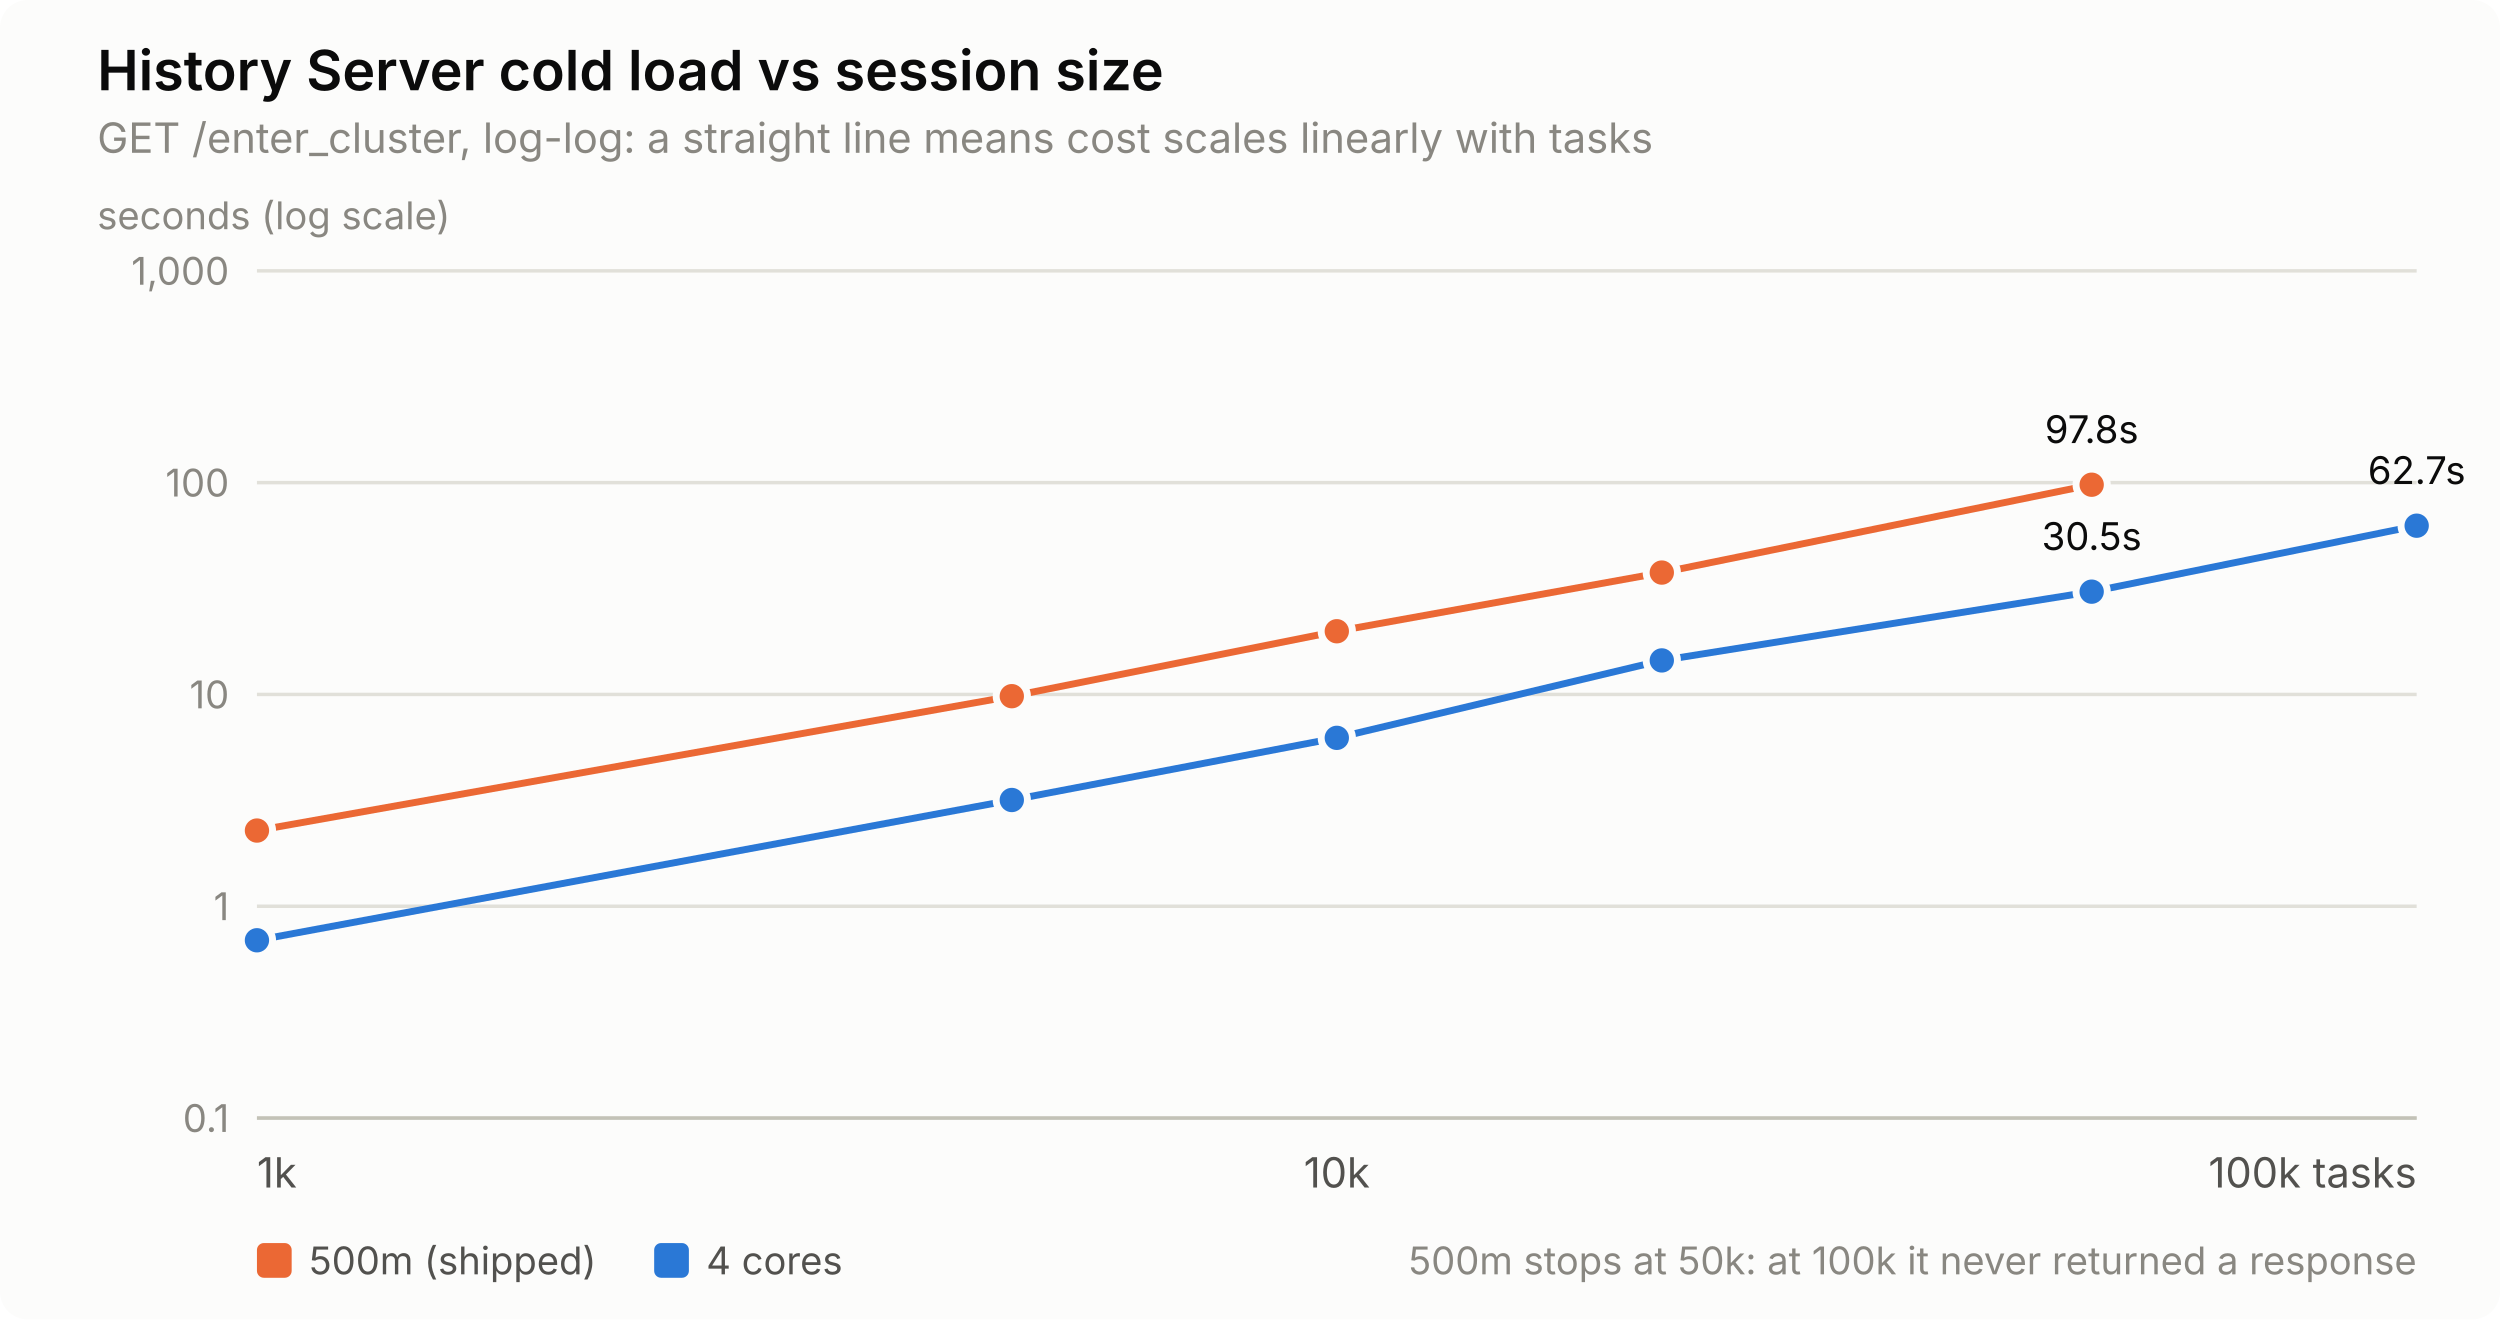
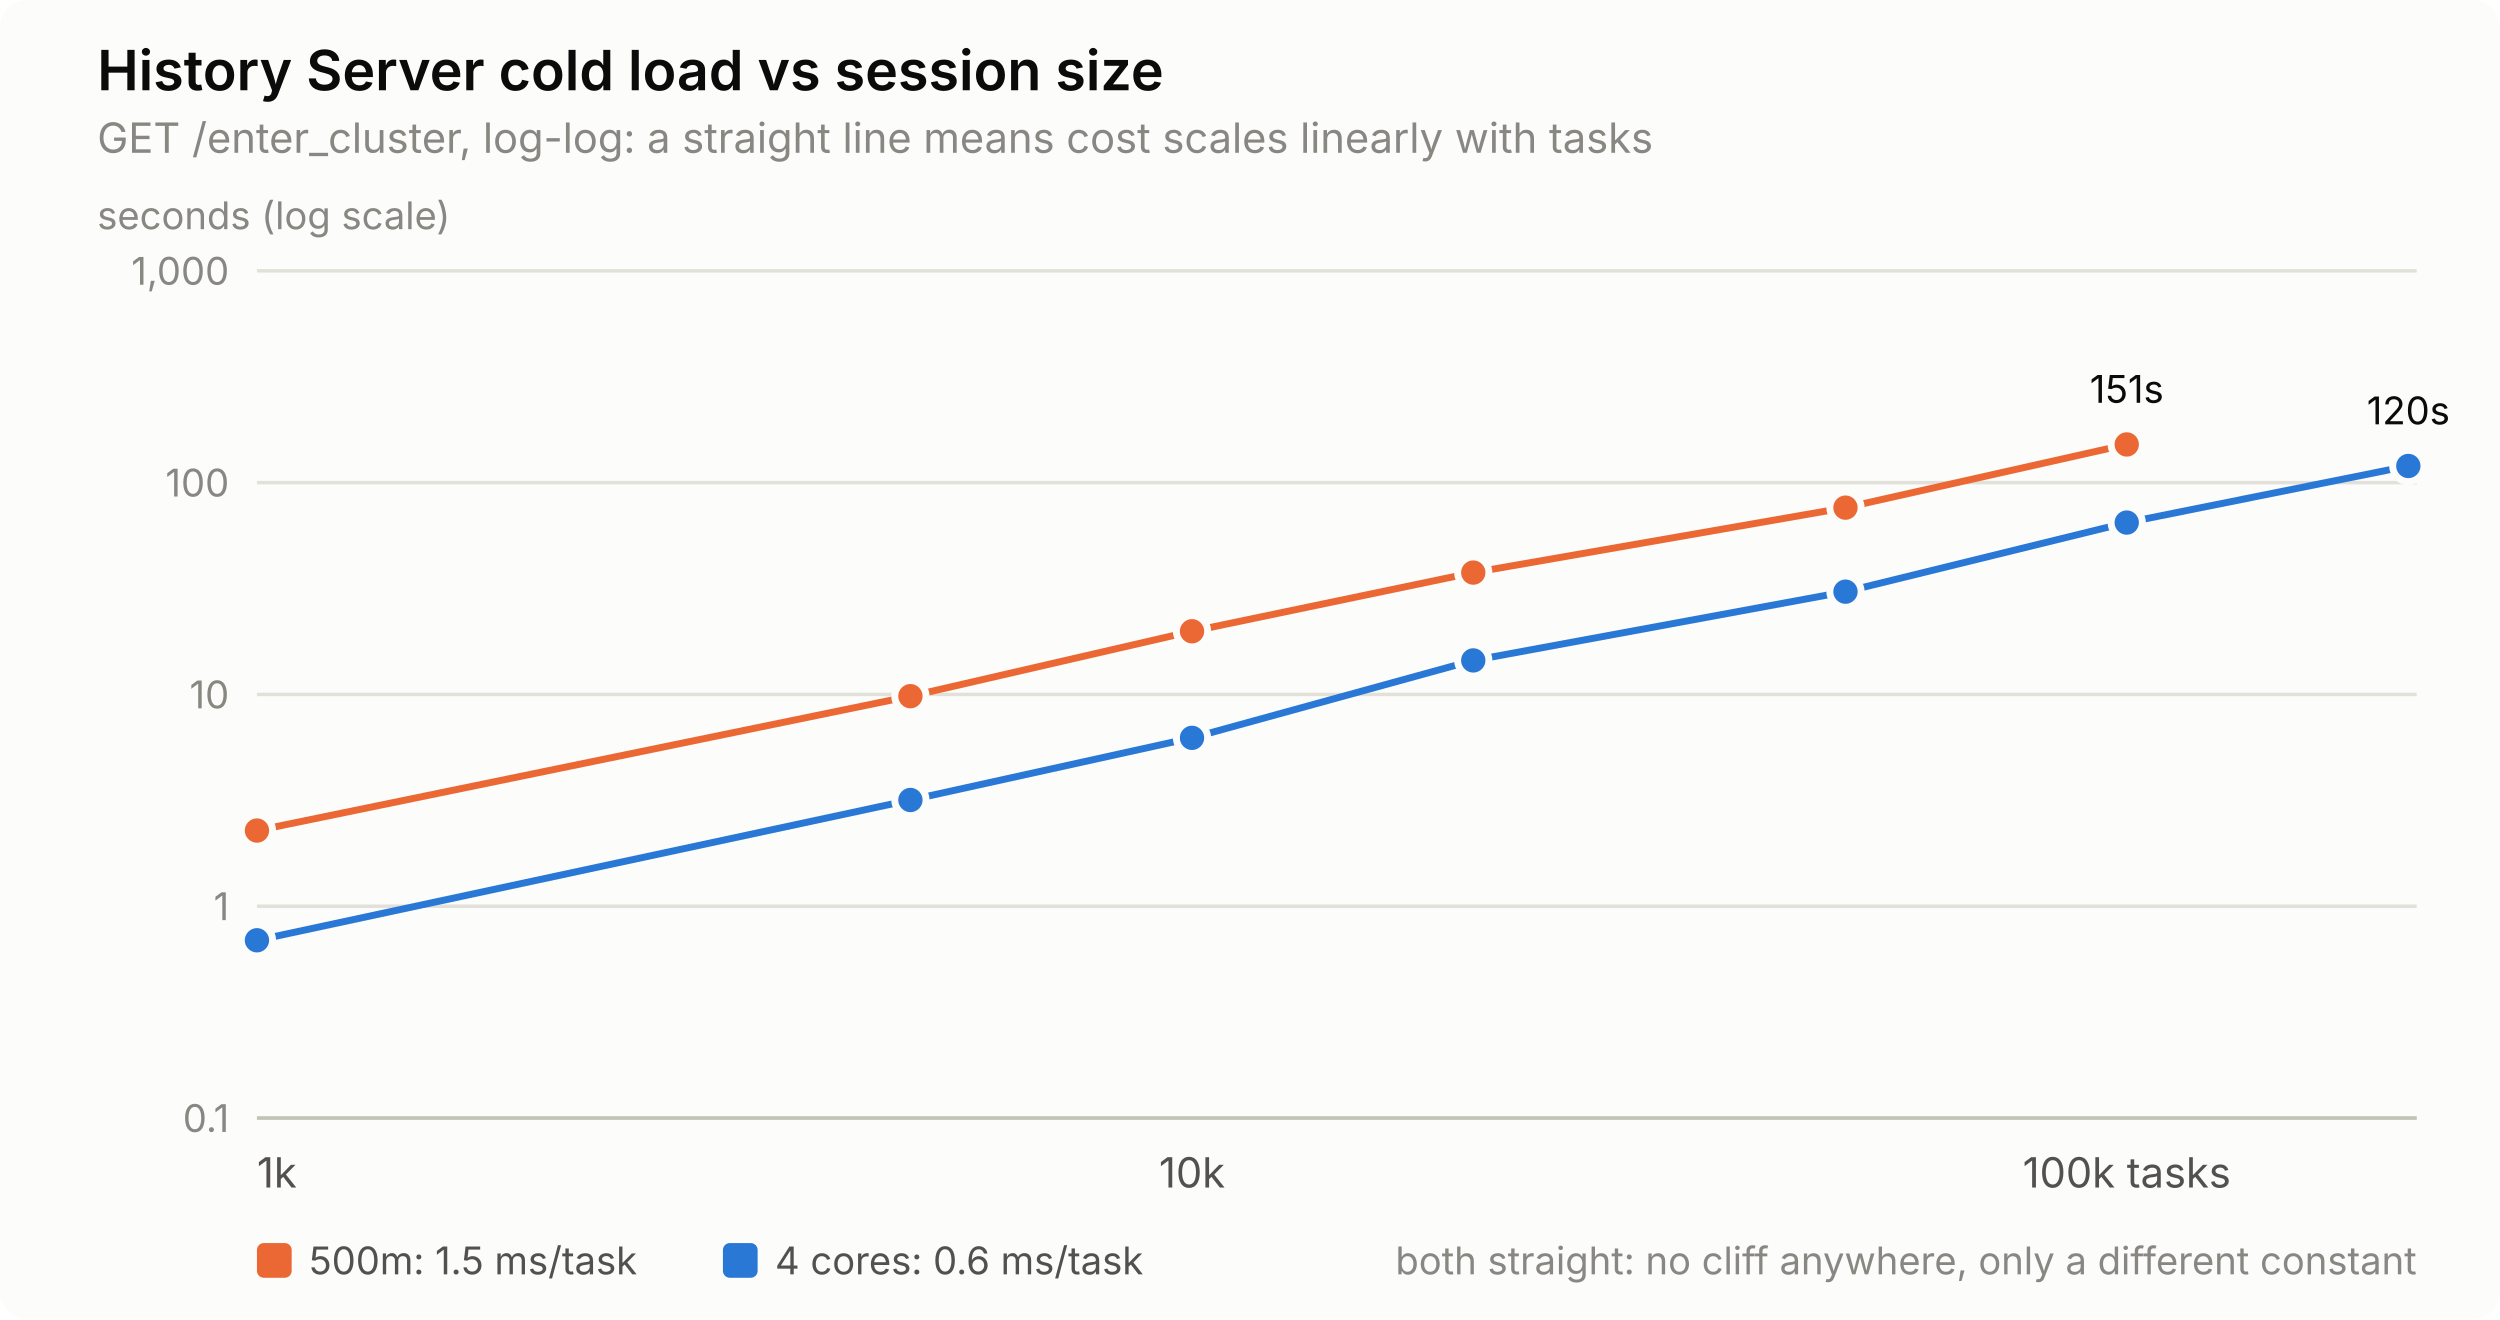
<svg xmlns="http://www.w3.org/2000/svg" viewBox="0 0 720 380" width="720" height="380" role="img">
  <rect width="720" height="380" fill="#fcfcfb" rx="8" />
  <text x="28" y="26" font-family="system-ui,-apple-system,'Segoe UI',sans-serif" font-size="16" font-weight="600" fill="#0b0b0b">History Server cold load vs session size</text>
  <text x="28" y="44" font-family="system-ui,-apple-system,'Segoe UI',sans-serif" font-size="12" fill="#898781">GET /enter_cluster, log-log: a straight line means cost scales linearly with tasks</text>
  <text x="28" y="66" font-family="system-ui,-apple-system,'Segoe UI',sans-serif" font-size="11" fill="#898781">seconds (log scale)</text>
  <line x1="74" y1="322.0" x2="696" y2="322.0" stroke="#e1e0d9" stroke-width="1" />
  <text x="66" y="326.0" text-anchor="end" font-family="system-ui,-apple-system,'Segoe UI',sans-serif" font-size="11" fill="#898781">0.1</text>
  <line x1="74" y1="261.0" x2="696" y2="261.0" stroke="#e1e0d9" stroke-width="1" />
  <text x="66" y="265.0" text-anchor="end" font-family="system-ui,-apple-system,'Segoe UI',sans-serif" font-size="11" fill="#898781">1</text>
  <line x1="74" y1="200.0" x2="696" y2="200.0" stroke="#e1e0d9" stroke-width="1" />
  <text x="66" y="204.0" text-anchor="end" font-family="system-ui,-apple-system,'Segoe UI',sans-serif" font-size="11" fill="#898781">10</text>
  <line x1="74" y1="139.0" x2="696" y2="139.0" stroke="#e1e0d9" stroke-width="1" />
  <text x="66" y="143.0" text-anchor="end" font-family="system-ui,-apple-system,'Segoe UI',sans-serif" font-size="11" fill="#898781">100</text>
  <line x1="74" y1="78.0" x2="696" y2="78.0" stroke="#e1e0d9" stroke-width="1" />
  <text x="66" y="82.0" text-anchor="end" font-family="system-ui,-apple-system,'Segoe UI',sans-serif" font-size="11" fill="#898781">1,000</text>
  <text x="74.0" y="342.0" text-anchor="start" font-family="system-ui,-apple-system,'Segoe UI',sans-serif" font-size="12" fill="#52514e">1k</text>
-   <text x="385.0" y="342.0" text-anchor="middle" font-family="system-ui,-apple-system,'Segoe UI',sans-serif" font-size="12" fill="#52514e">10k</text>
-   <text x="696.0" y="342.0" text-anchor="end" font-family="system-ui,-apple-system,'Segoe UI',sans-serif" font-size="12" fill="#52514e">100k tasks</text>
+   <text x="343.3" y="342.0" text-anchor="middle" font-family="system-ui,-apple-system,'Segoe UI',sans-serif" font-size="12" fill="#52514e">10k</text>
+   <text x="612.5" y="342.0" text-anchor="middle" font-family="system-ui,-apple-system,'Segoe UI',sans-serif" font-size="12" fill="#52514e">100k tasks</text>
  <line x1="74" y1="322" x2="696" y2="322" stroke="#c3c2b7" stroke-width="1" />
-   <path d="M74.0,239.2 L291.4,200.5 L385.0,181.8 L478.6,164.9 L602.4,139.6" fill="none" stroke="#eb6834" stroke-width="2" stroke-linejoin="round" />
+   <path d="M74.0,239.2 L262.2,200.5 L343.3,181.8 L424.3,164.9 L531.5,146.2 L612.5,128.0" fill="none" stroke="#eb6834" stroke-width="2" stroke-linejoin="round" />
  <circle cx="74.0" cy="239.2" r="4.5" fill="#eb6834" stroke="#fcfcfb" stroke-width="2" />
-   <circle cx="291.4" cy="200.5" r="4.5" fill="#eb6834" stroke="#fcfcfb" stroke-width="2" />
-   <circle cx="385.0" cy="181.8" r="4.5" fill="#eb6834" stroke="#fcfcfb" stroke-width="2" />
-   <circle cx="478.6" cy="164.9" r="4.5" fill="#eb6834" stroke="#fcfcfb" stroke-width="2" />
-   <circle cx="602.4" cy="139.6" r="4.5" fill="#eb6834" stroke="#fcfcfb" stroke-width="2" />
-   <text x="602.4" y="127.6" text-anchor="middle" font-family="system-ui,-apple-system,'Segoe UI',sans-serif" font-size="11" fill="#0b0b0b">97.8s</text>
-   <path d="M74.0,270.8 L291.4,230.4 L385.0,212.5 L478.6,190.2 L602.4,170.4 L696.0,151.4" fill="none" stroke="#2a78d6" stroke-width="2" stroke-linejoin="round" />
+   <circle cx="262.2" cy="200.5" r="4.5" fill="#eb6834" stroke="#fcfcfb" stroke-width="2" />
+   <circle cx="343.3" cy="181.8" r="4.5" fill="#eb6834" stroke="#fcfcfb" stroke-width="2" />
+   <circle cx="424.3" cy="164.9" r="4.5" fill="#eb6834" stroke="#fcfcfb" stroke-width="2" />
+   <circle cx="531.5" cy="146.2" r="4.5" fill="#eb6834" stroke="#fcfcfb" stroke-width="2" />
+   <circle cx="612.5" cy="128.0" r="4.5" fill="#eb6834" stroke="#fcfcfb" stroke-width="2" />
+   <text x="612.5" y="116.0" text-anchor="middle" font-family="system-ui,-apple-system,'Segoe UI',sans-serif" font-size="11" fill="#0b0b0b">151s</text>
+   <path d="M74.0,270.8 L262.2,230.4 L343.3,212.5 L424.3,190.2 L531.5,170.4 L612.5,150.5 L693.6,134.2" fill="none" stroke="#2a78d6" stroke-width="2" stroke-linejoin="round" />
  <circle cx="74.0" cy="270.8" r="4.5" fill="#2a78d6" stroke="#fcfcfb" stroke-width="2" />
-   <circle cx="291.4" cy="230.4" r="4.5" fill="#2a78d6" stroke="#fcfcfb" stroke-width="2" />
-   <circle cx="385.0" cy="212.5" r="4.5" fill="#2a78d6" stroke="#fcfcfb" stroke-width="2" />
-   <circle cx="478.6" cy="190.2" r="4.5" fill="#2a78d6" stroke="#fcfcfb" stroke-width="2" />
-   <circle cx="602.4" cy="170.4" r="4.5" fill="#2a78d6" stroke="#fcfcfb" stroke-width="2" />
-   <text x="602.4" y="158.4" text-anchor="middle" font-family="system-ui,-apple-system,'Segoe UI',sans-serif" font-size="11" fill="#0b0b0b">30.5s</text>
-   <circle cx="696.0" cy="151.4" r="4.5" fill="#2a78d6" stroke="#fcfcfb" stroke-width="2" />
-   <text x="696.0" y="139.4" text-anchor="middle" font-family="system-ui,-apple-system,'Segoe UI',sans-serif" font-size="11" fill="#0b0b0b">62.7s</text>
+   <circle cx="262.2" cy="230.4" r="4.5" fill="#2a78d6" stroke="#fcfcfb" stroke-width="2" />
+   <circle cx="343.3" cy="212.5" r="4.5" fill="#2a78d6" stroke="#fcfcfb" stroke-width="2" />
+   <circle cx="424.3" cy="190.2" r="4.5" fill="#2a78d6" stroke="#fcfcfb" stroke-width="2" />
+   <circle cx="531.5" cy="170.4" r="4.5" fill="#2a78d6" stroke="#fcfcfb" stroke-width="2" />
+   <circle cx="612.5" cy="150.5" r="4.5" fill="#2a78d6" stroke="#fcfcfb" stroke-width="2" />
+   <circle cx="693.6" cy="134.2" r="4.5" fill="#2a78d6" stroke="#fcfcfb" stroke-width="2" />
+   <text x="693.6" y="122.2" text-anchor="middle" font-family="system-ui,-apple-system,'Segoe UI',sans-serif" font-size="11" fill="#0b0b0b">120s</text>
  <rect x="74" y="358" width="10" height="10" rx="2" fill="#eb6834" />
-   <text x="89" y="367" font-family="system-ui,-apple-system,'Segoe UI',sans-serif" font-size="11" fill="#52514e">500m (shipped)</text>
-   <rect x="188.4" y="358" width="10" height="10" rx="2" fill="#2a78d6" />
-   <text x="203.4" y="367" font-family="system-ui,-apple-system,'Segoe UI',sans-serif" font-size="11" fill="#52514e">4 cores</text>
-   <text x="696" y="367" text-anchor="end" font-family="system-ui,-apple-system,'Segoe UI',sans-serif" font-size="11" fill="#898781">500m stops at 50k: at 100k it never returned a response</text>
+   <text x="89" y="367" font-family="system-ui,-apple-system,'Segoe UI',sans-serif" font-size="11" fill="#52514e">500m: 1.5 ms/task</text>
+   <rect x="208.2" y="358" width="10" height="10" rx="2" fill="#2a78d6" />
+   <text x="223.2" y="367" font-family="system-ui,-apple-system,'Segoe UI',sans-serif" font-size="11" fill="#52514e">4 cores: 0.6 ms/task</text>
+   <text x="696" y="367" text-anchor="end" font-family="system-ui,-apple-system,'Segoe UI',sans-serif" font-size="11" fill="#898781">both straight: no cliff anywhere, only a different constant</text>
</svg>
